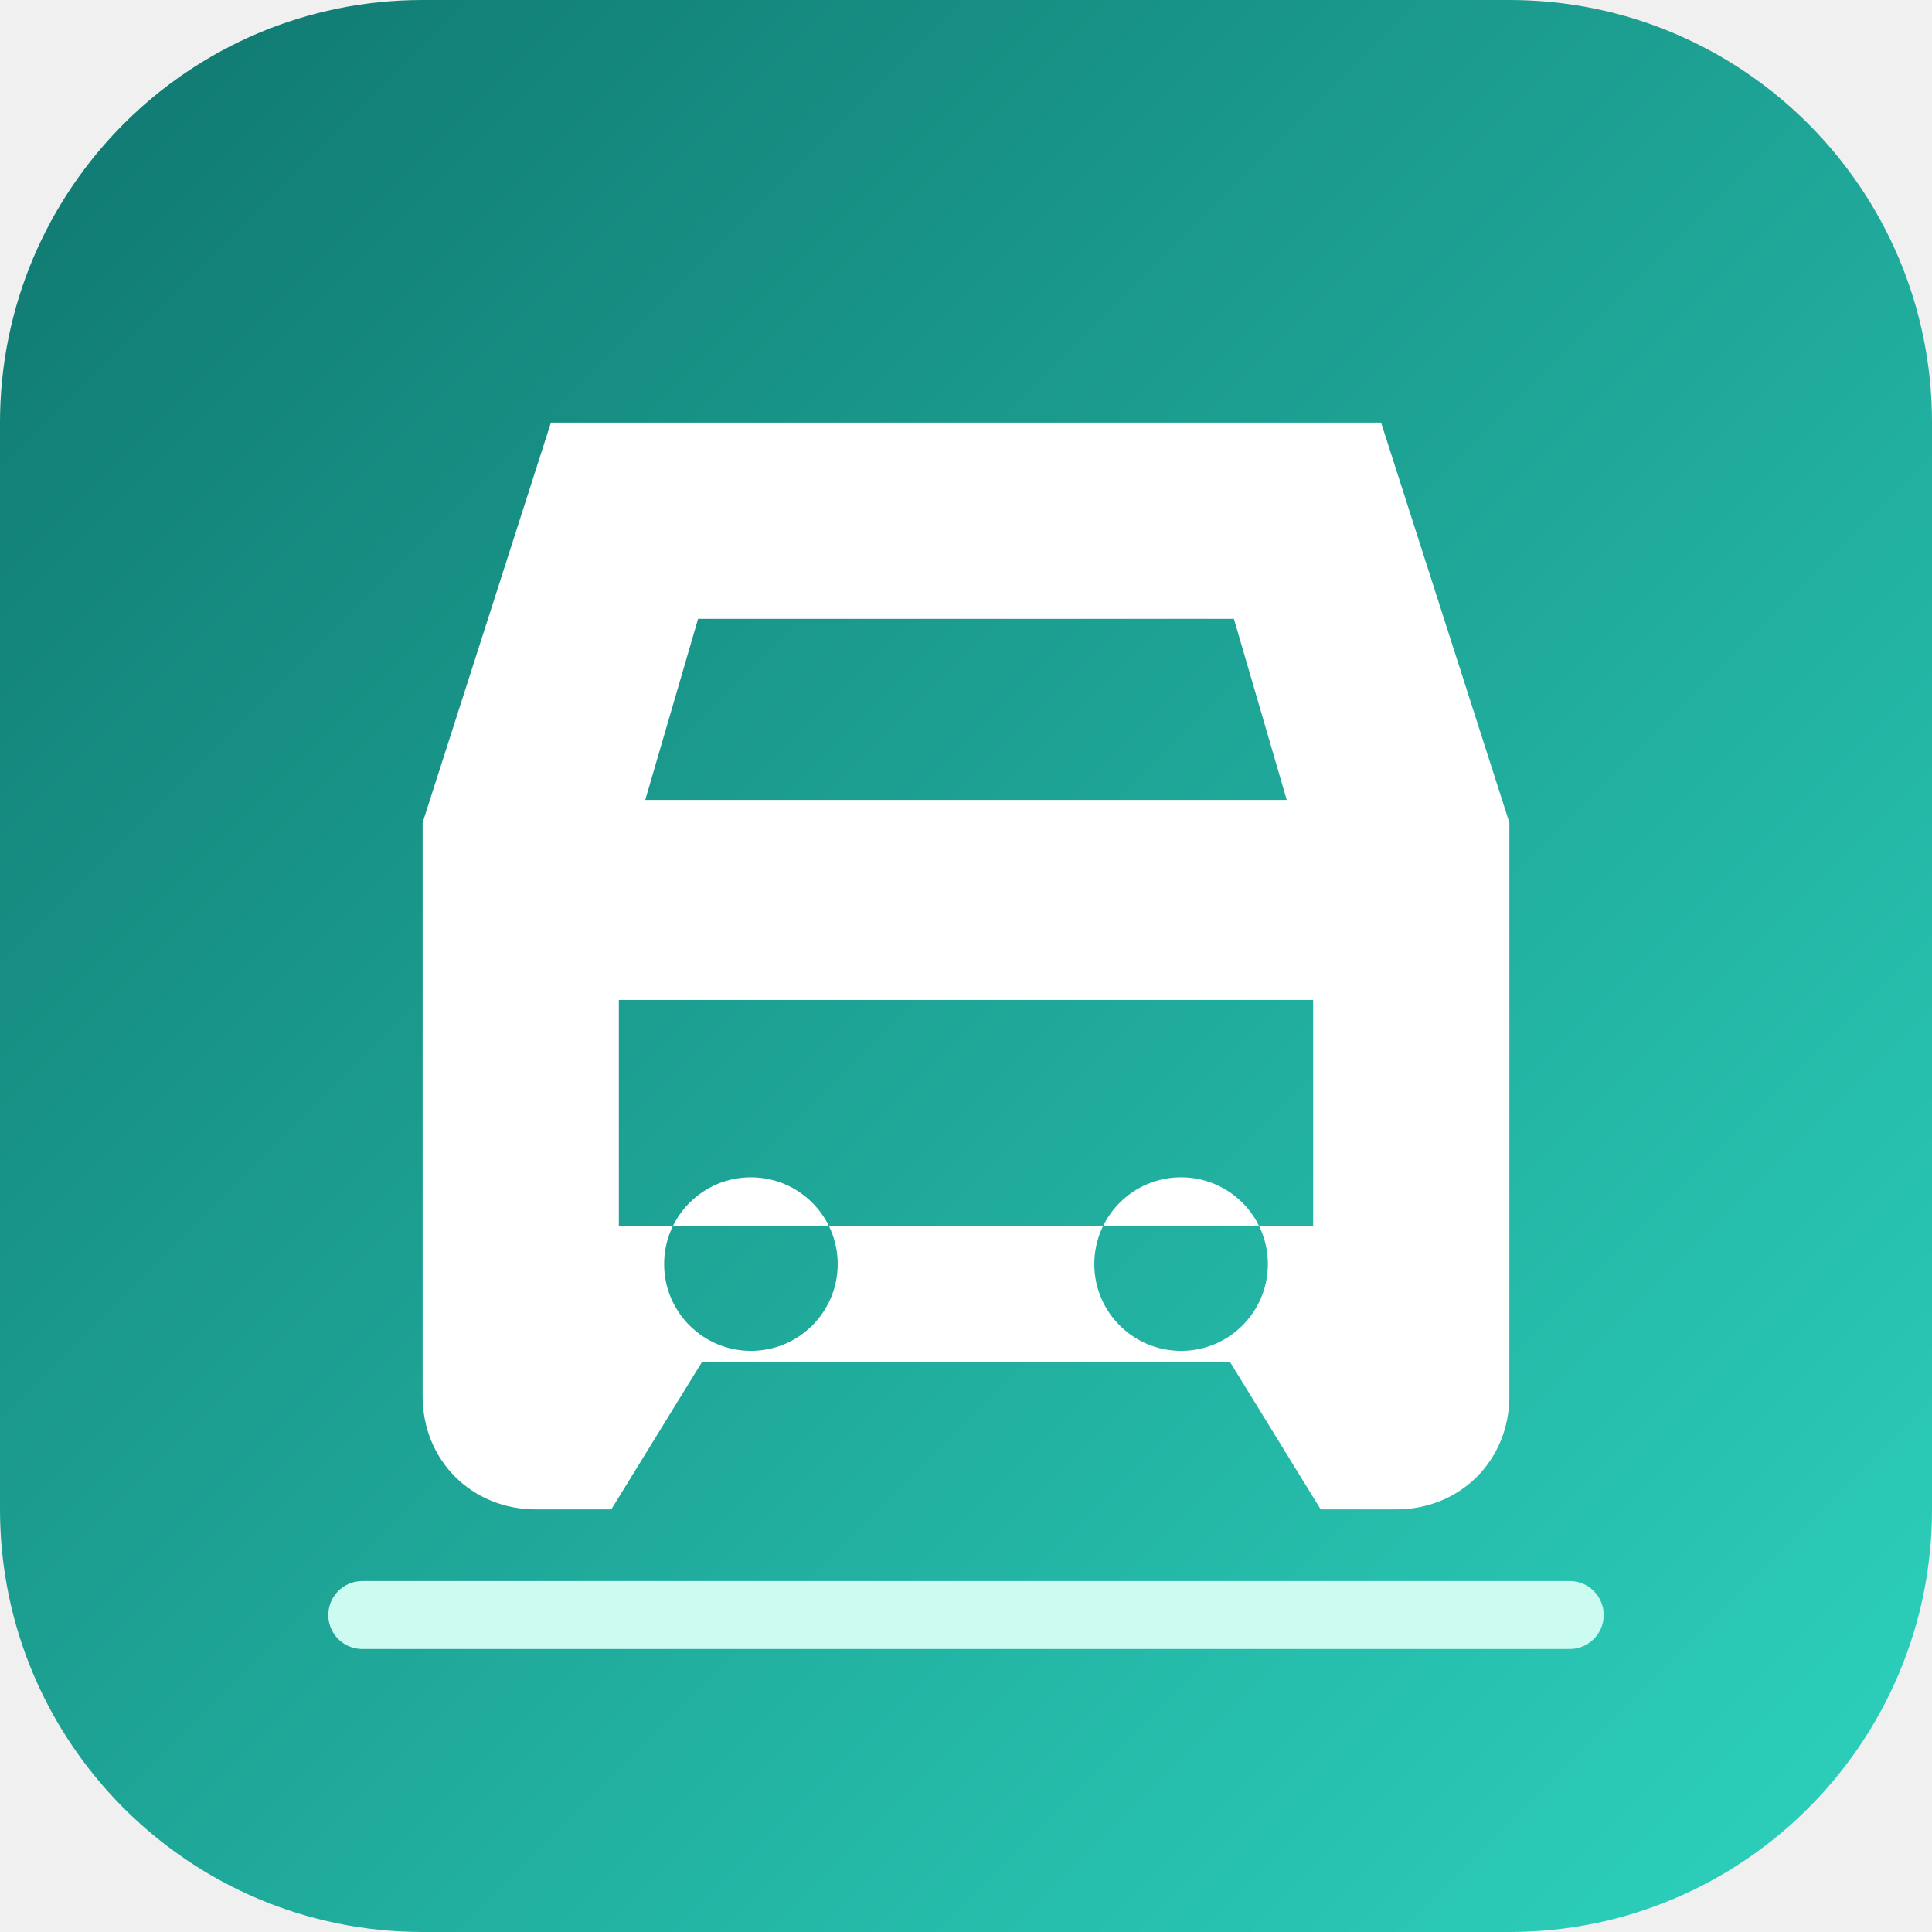
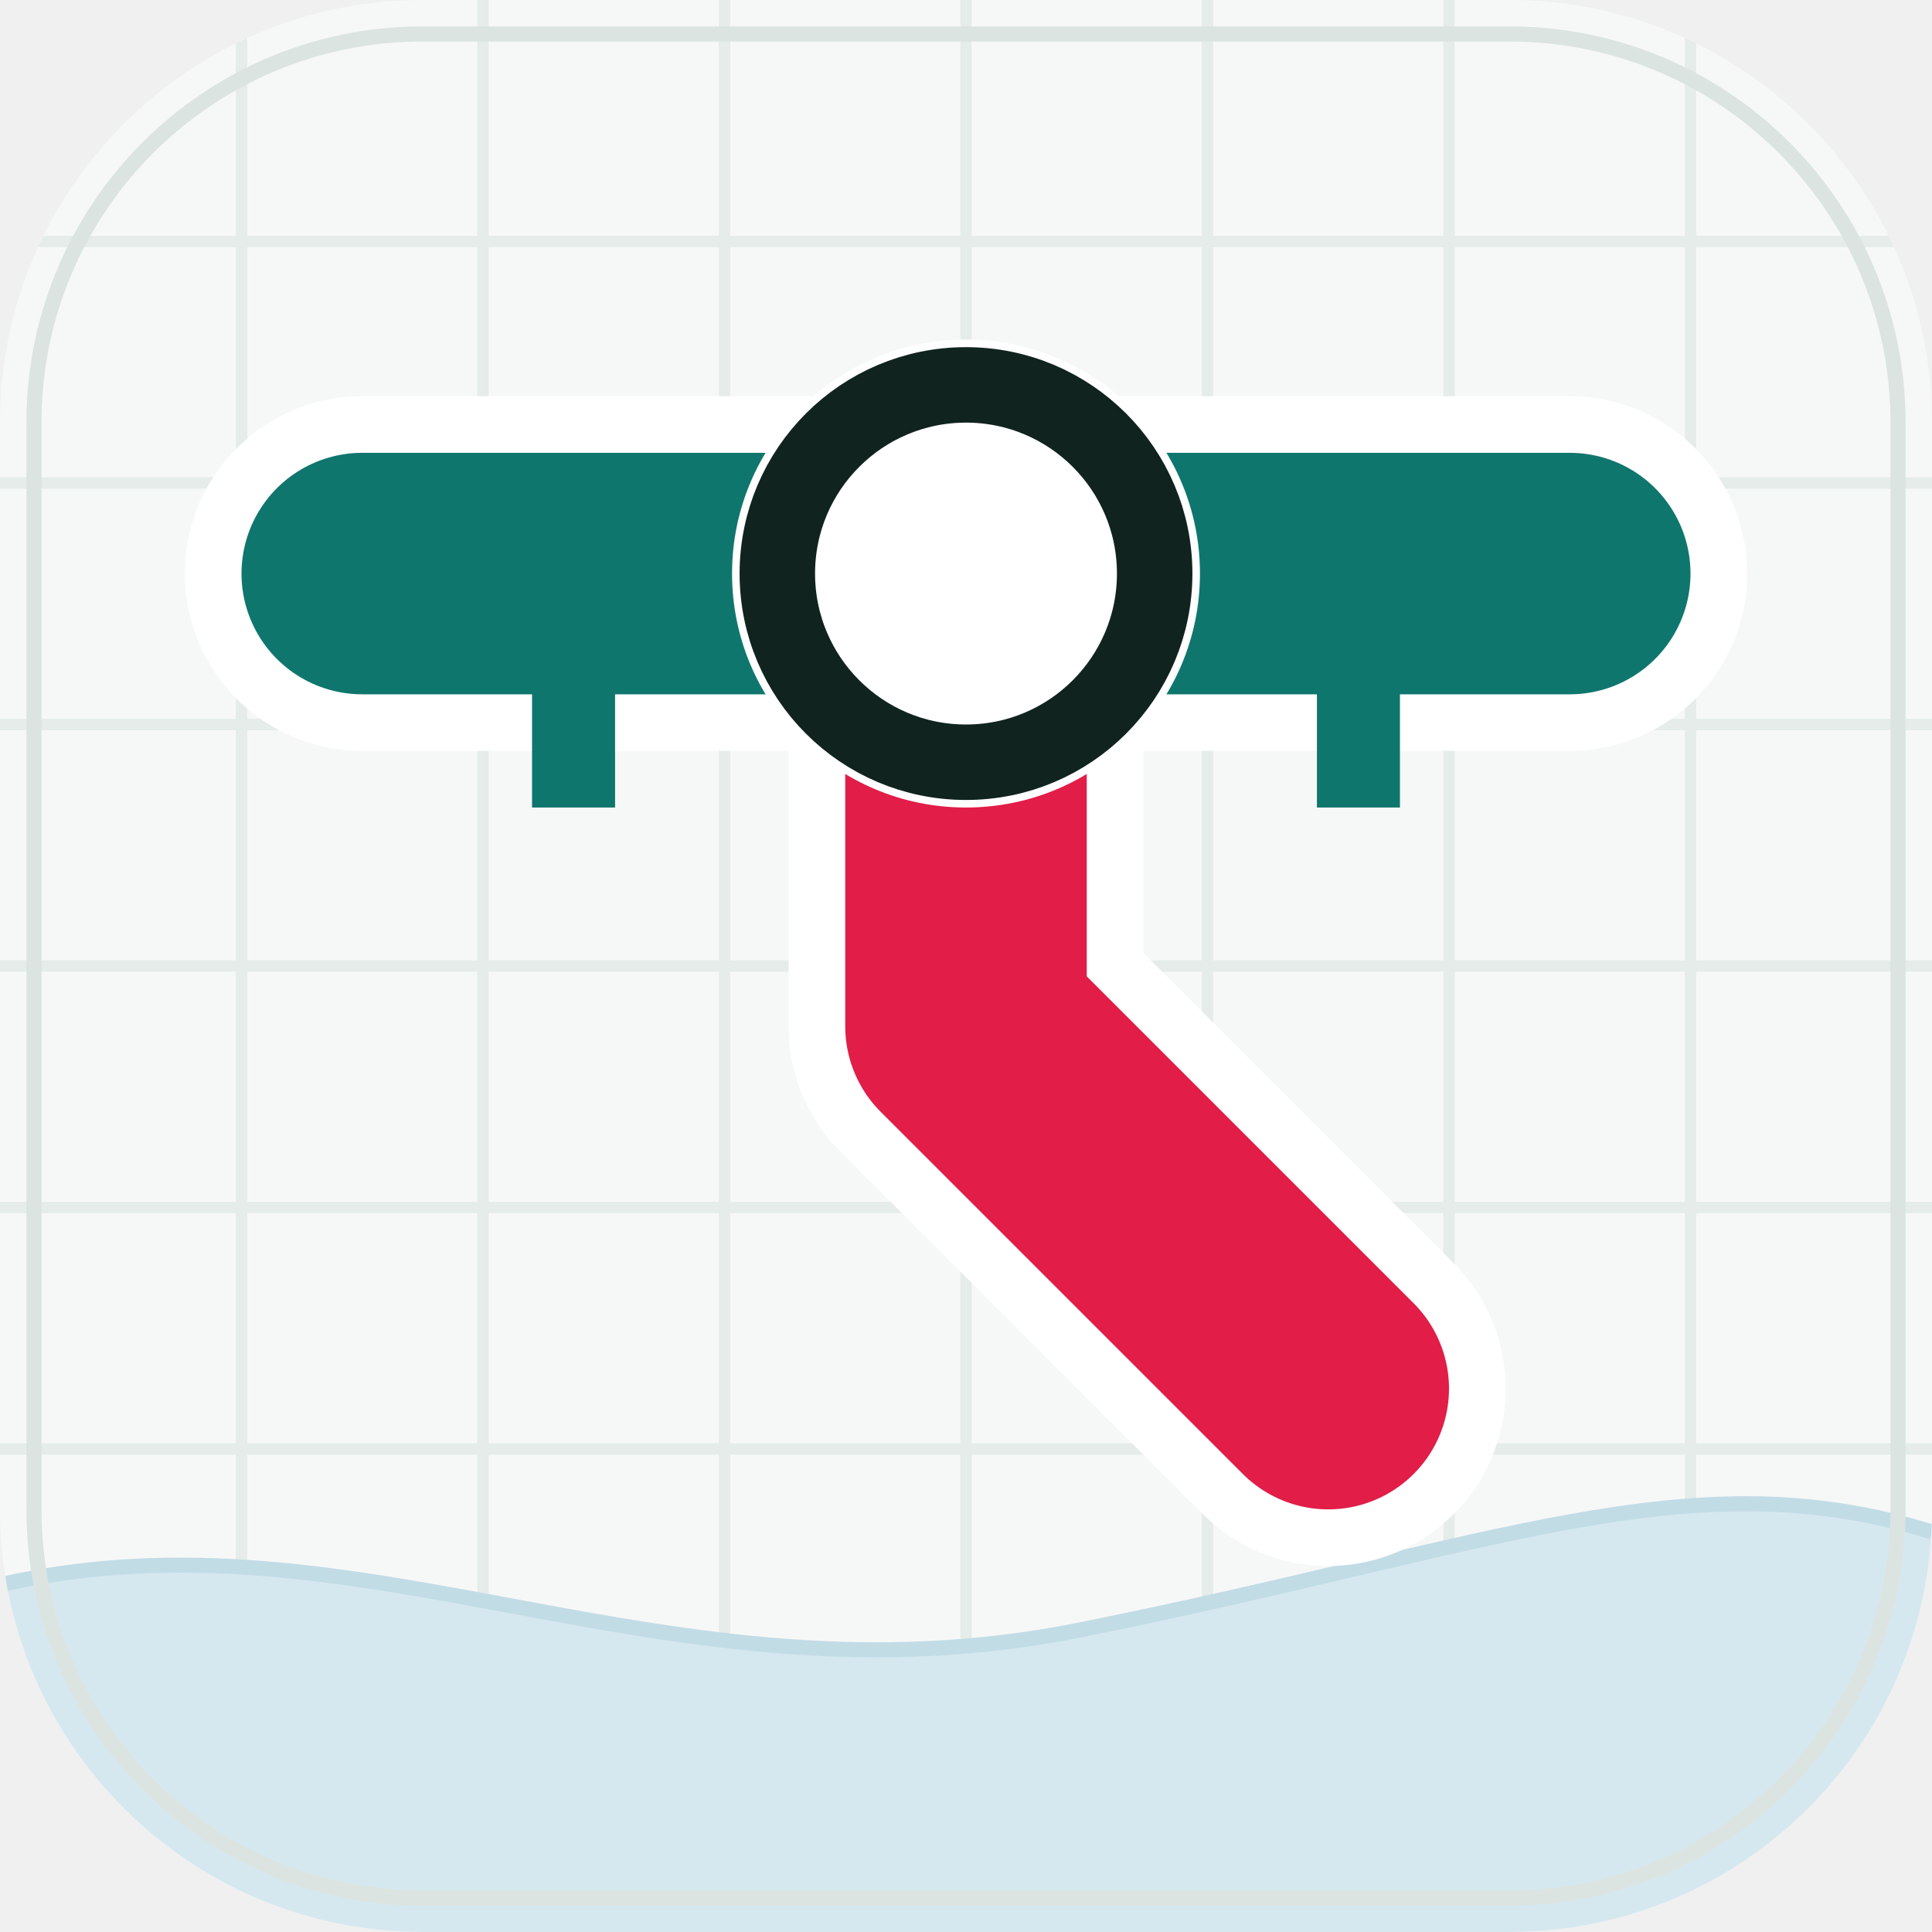
<svg xmlns="http://www.w3.org/2000/svg" viewBox="0 0 512 512" role="img" aria-label="TransitRail">
  <defs>
-     <linearGradient id="g" x1="0" y1="0" x2="1" y2="1">
-       <stop stop-color="#0f766e" />
-       <stop offset="1" stop-color="#2dd4bf" />
-     </linearGradient>
+     <clipPath id="tile">
+       <rect width="512" height="512" rx="112" />
+     </clipPath>
  </defs>
-   <rect width="512" height="512" rx="112" fill="url(#g)" />
-   <path d="M146 112h220l34 106v152c0 17-13 30-30 30h-20l-24-39H186l-24 39h-20c-17 0-30-13-30-30V218l34-106Zm39 52-14 48h170l-14-48H185Zm-21 101v60h184v-60H164Zm35 93a23 23 0 1 0 0-46 23 23 0 0 0 0 46Zm114 0a23 23 0 1 0 0-46 23 23 0 0 0 0 46Z" fill="#fff" />
-   <path d="M96 428h320" stroke="#ccfbf1" stroke-width="18" stroke-linecap="round" />
+   <rect width="512" height="512" rx="112" fill="#f6f8f7" />
+   <g clip-path="url(#tile)">
+     <path d="M64 0V512M128 0V512M192 0V512M256 0V512M320 0V512M384 0V512M448 0V512M0 64H512M0 128H512M0 192H512M0 256H512M0 320H512M0 384H512M0 448H512" stroke="#e5ece9" stroke-width="3" />
+     <path d="M0 420C96 398 176 454 286 432S448 386 512 406V512H0Z" fill="#d6e8ef" />
+     <path d="M0 420C96 398 176 454 286 432S448 386 512 406" fill="none" stroke="#c2dce6" stroke-width="4" />
+   </g>
+   <rect x="9" y="9" width="494" height="494" rx="103" fill="none" stroke="#dbe4e1" stroke-width="4" />
+   <g fill="none" stroke-linecap="round" stroke-linejoin="round">
+     <path d="M96 152H416" stroke="#ffffff" stroke-width="94" />
+     <path d="M256 152V272L352 368" stroke="#ffffff" stroke-width="94" />
+     <path d="M96 152H416" stroke="#0f766e" stroke-width="64" />
+     <path d="M256 152V272L352 368" stroke="#e11d48" stroke-width="64" />
+   </g>
+   <path d="M152 182V214M360 182V214" stroke="#0f766e" stroke-width="22" />
+   <circle cx="256" cy="152" r="62" fill="#ffffff" />
+   <circle cx="256" cy="152" r="50" fill="#ffffff" stroke="#10231f" stroke-width="20" />
</svg>
